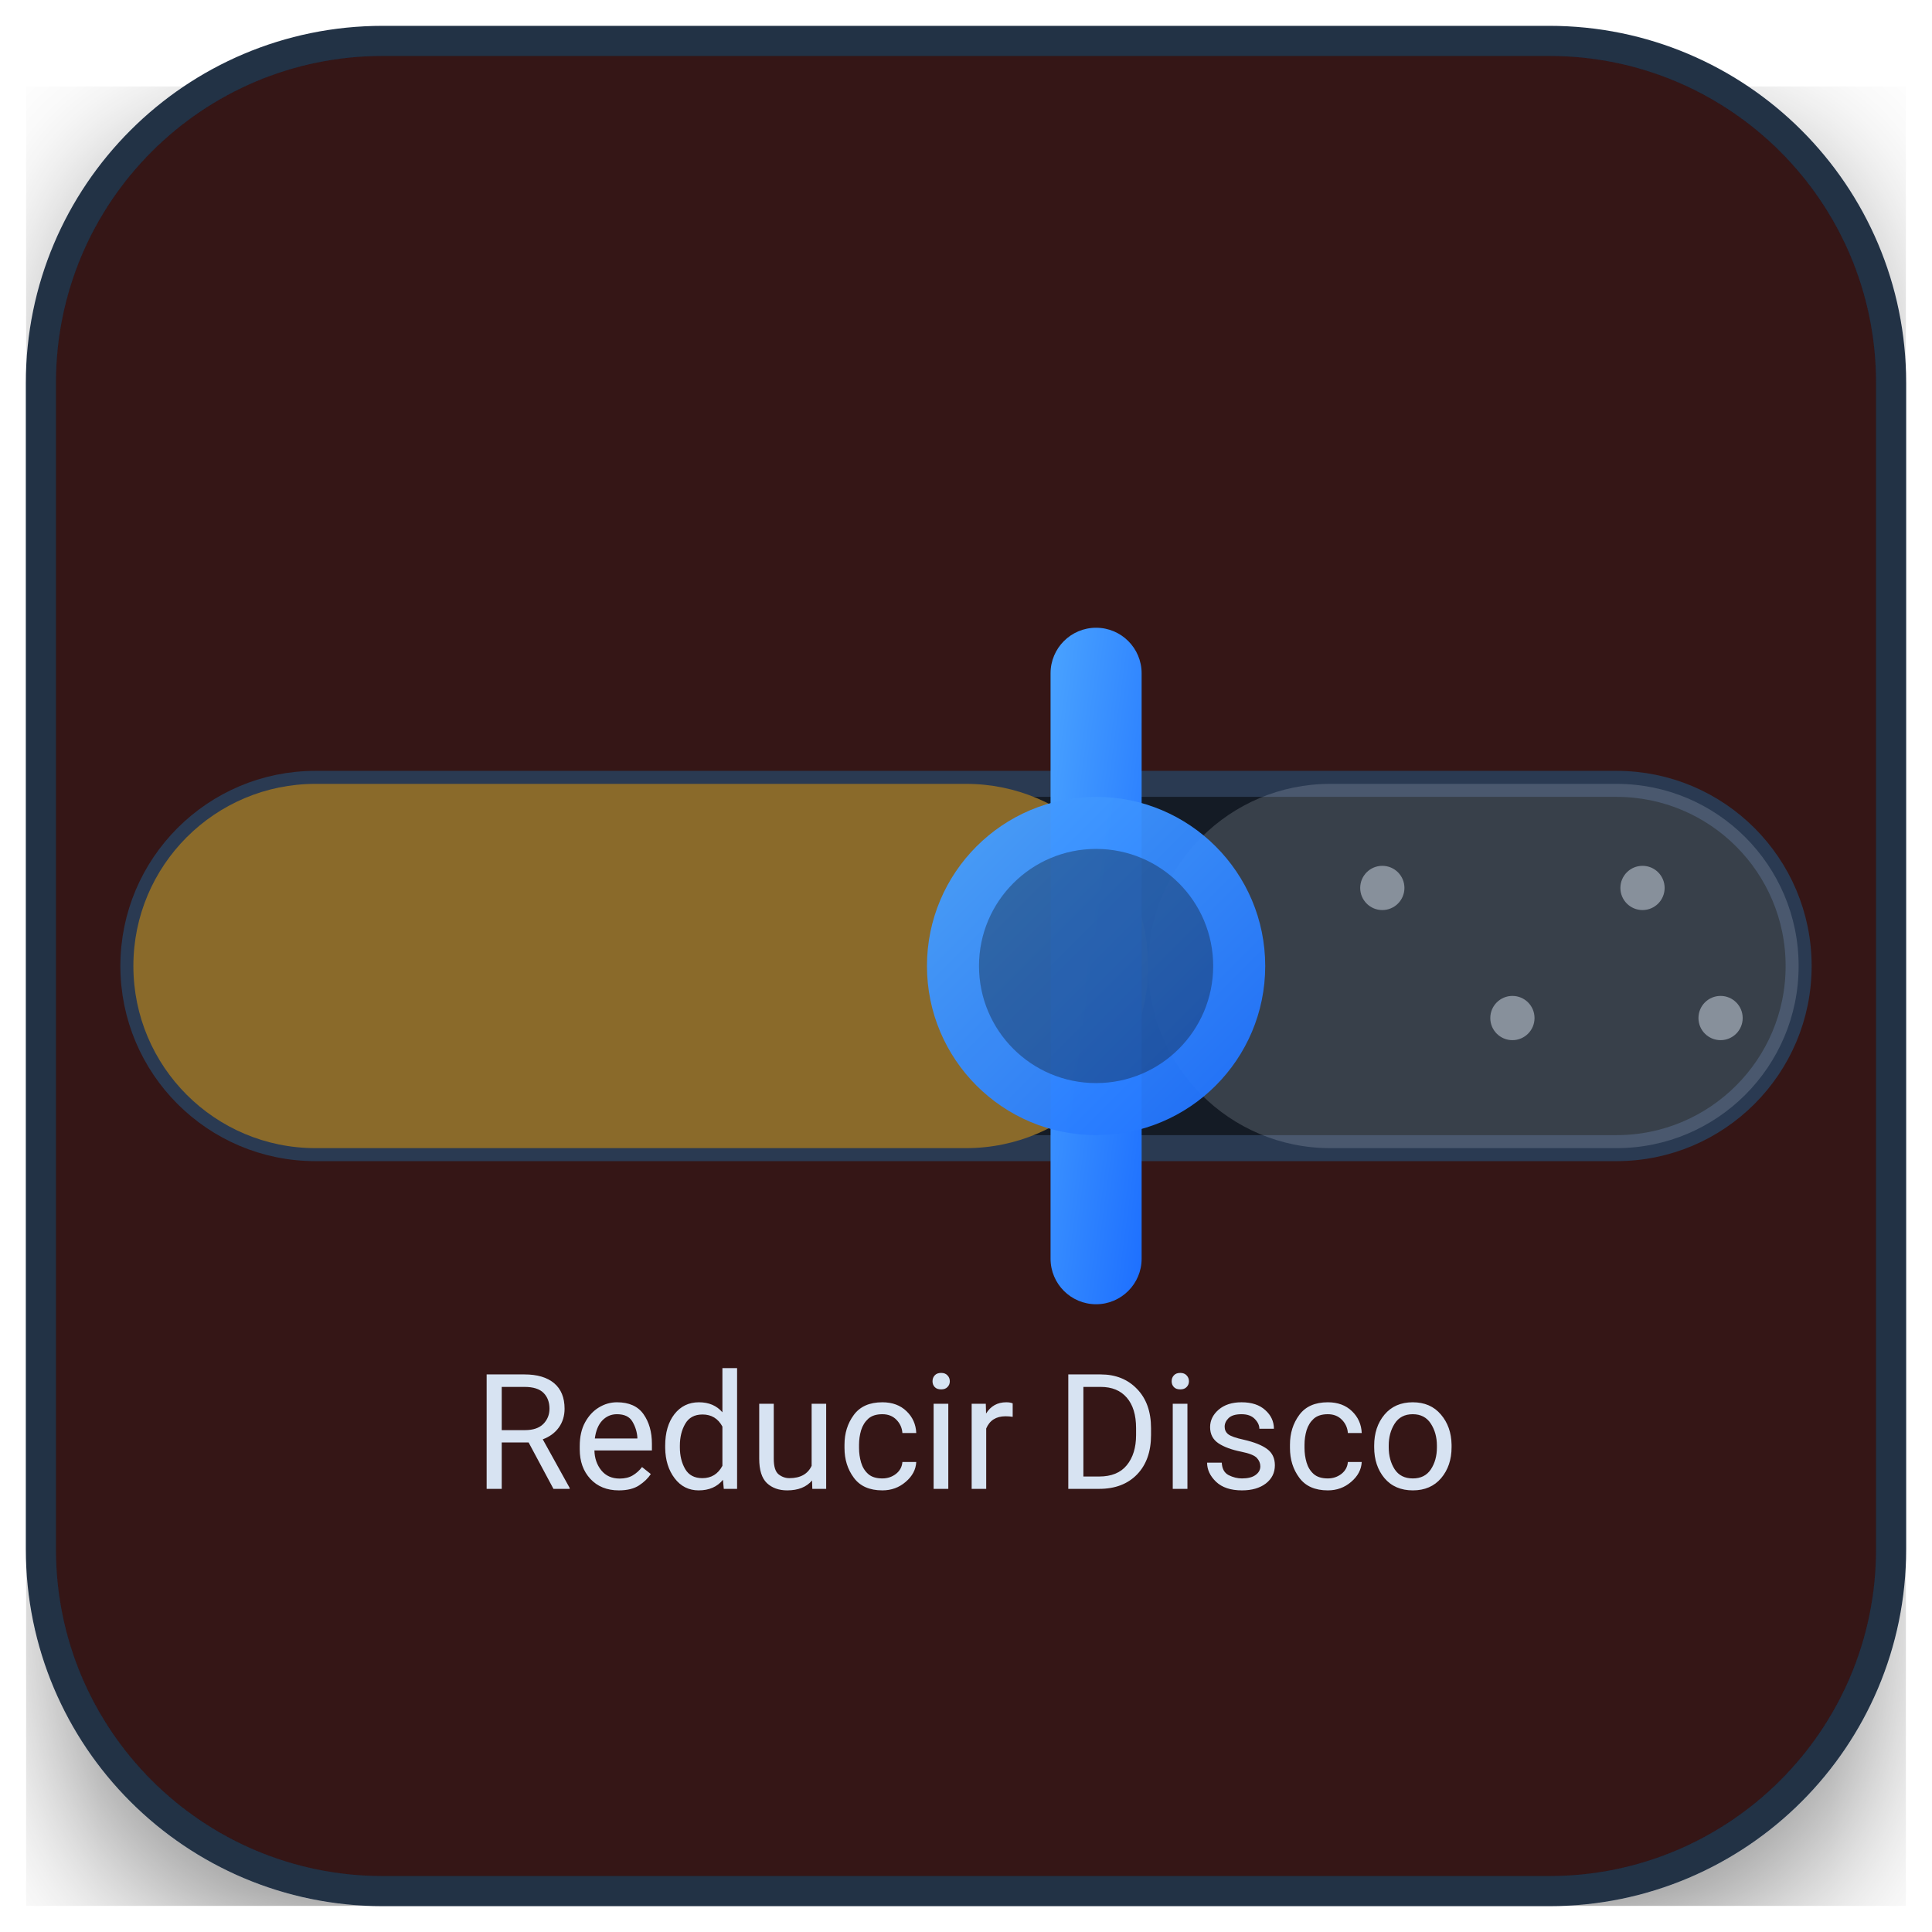
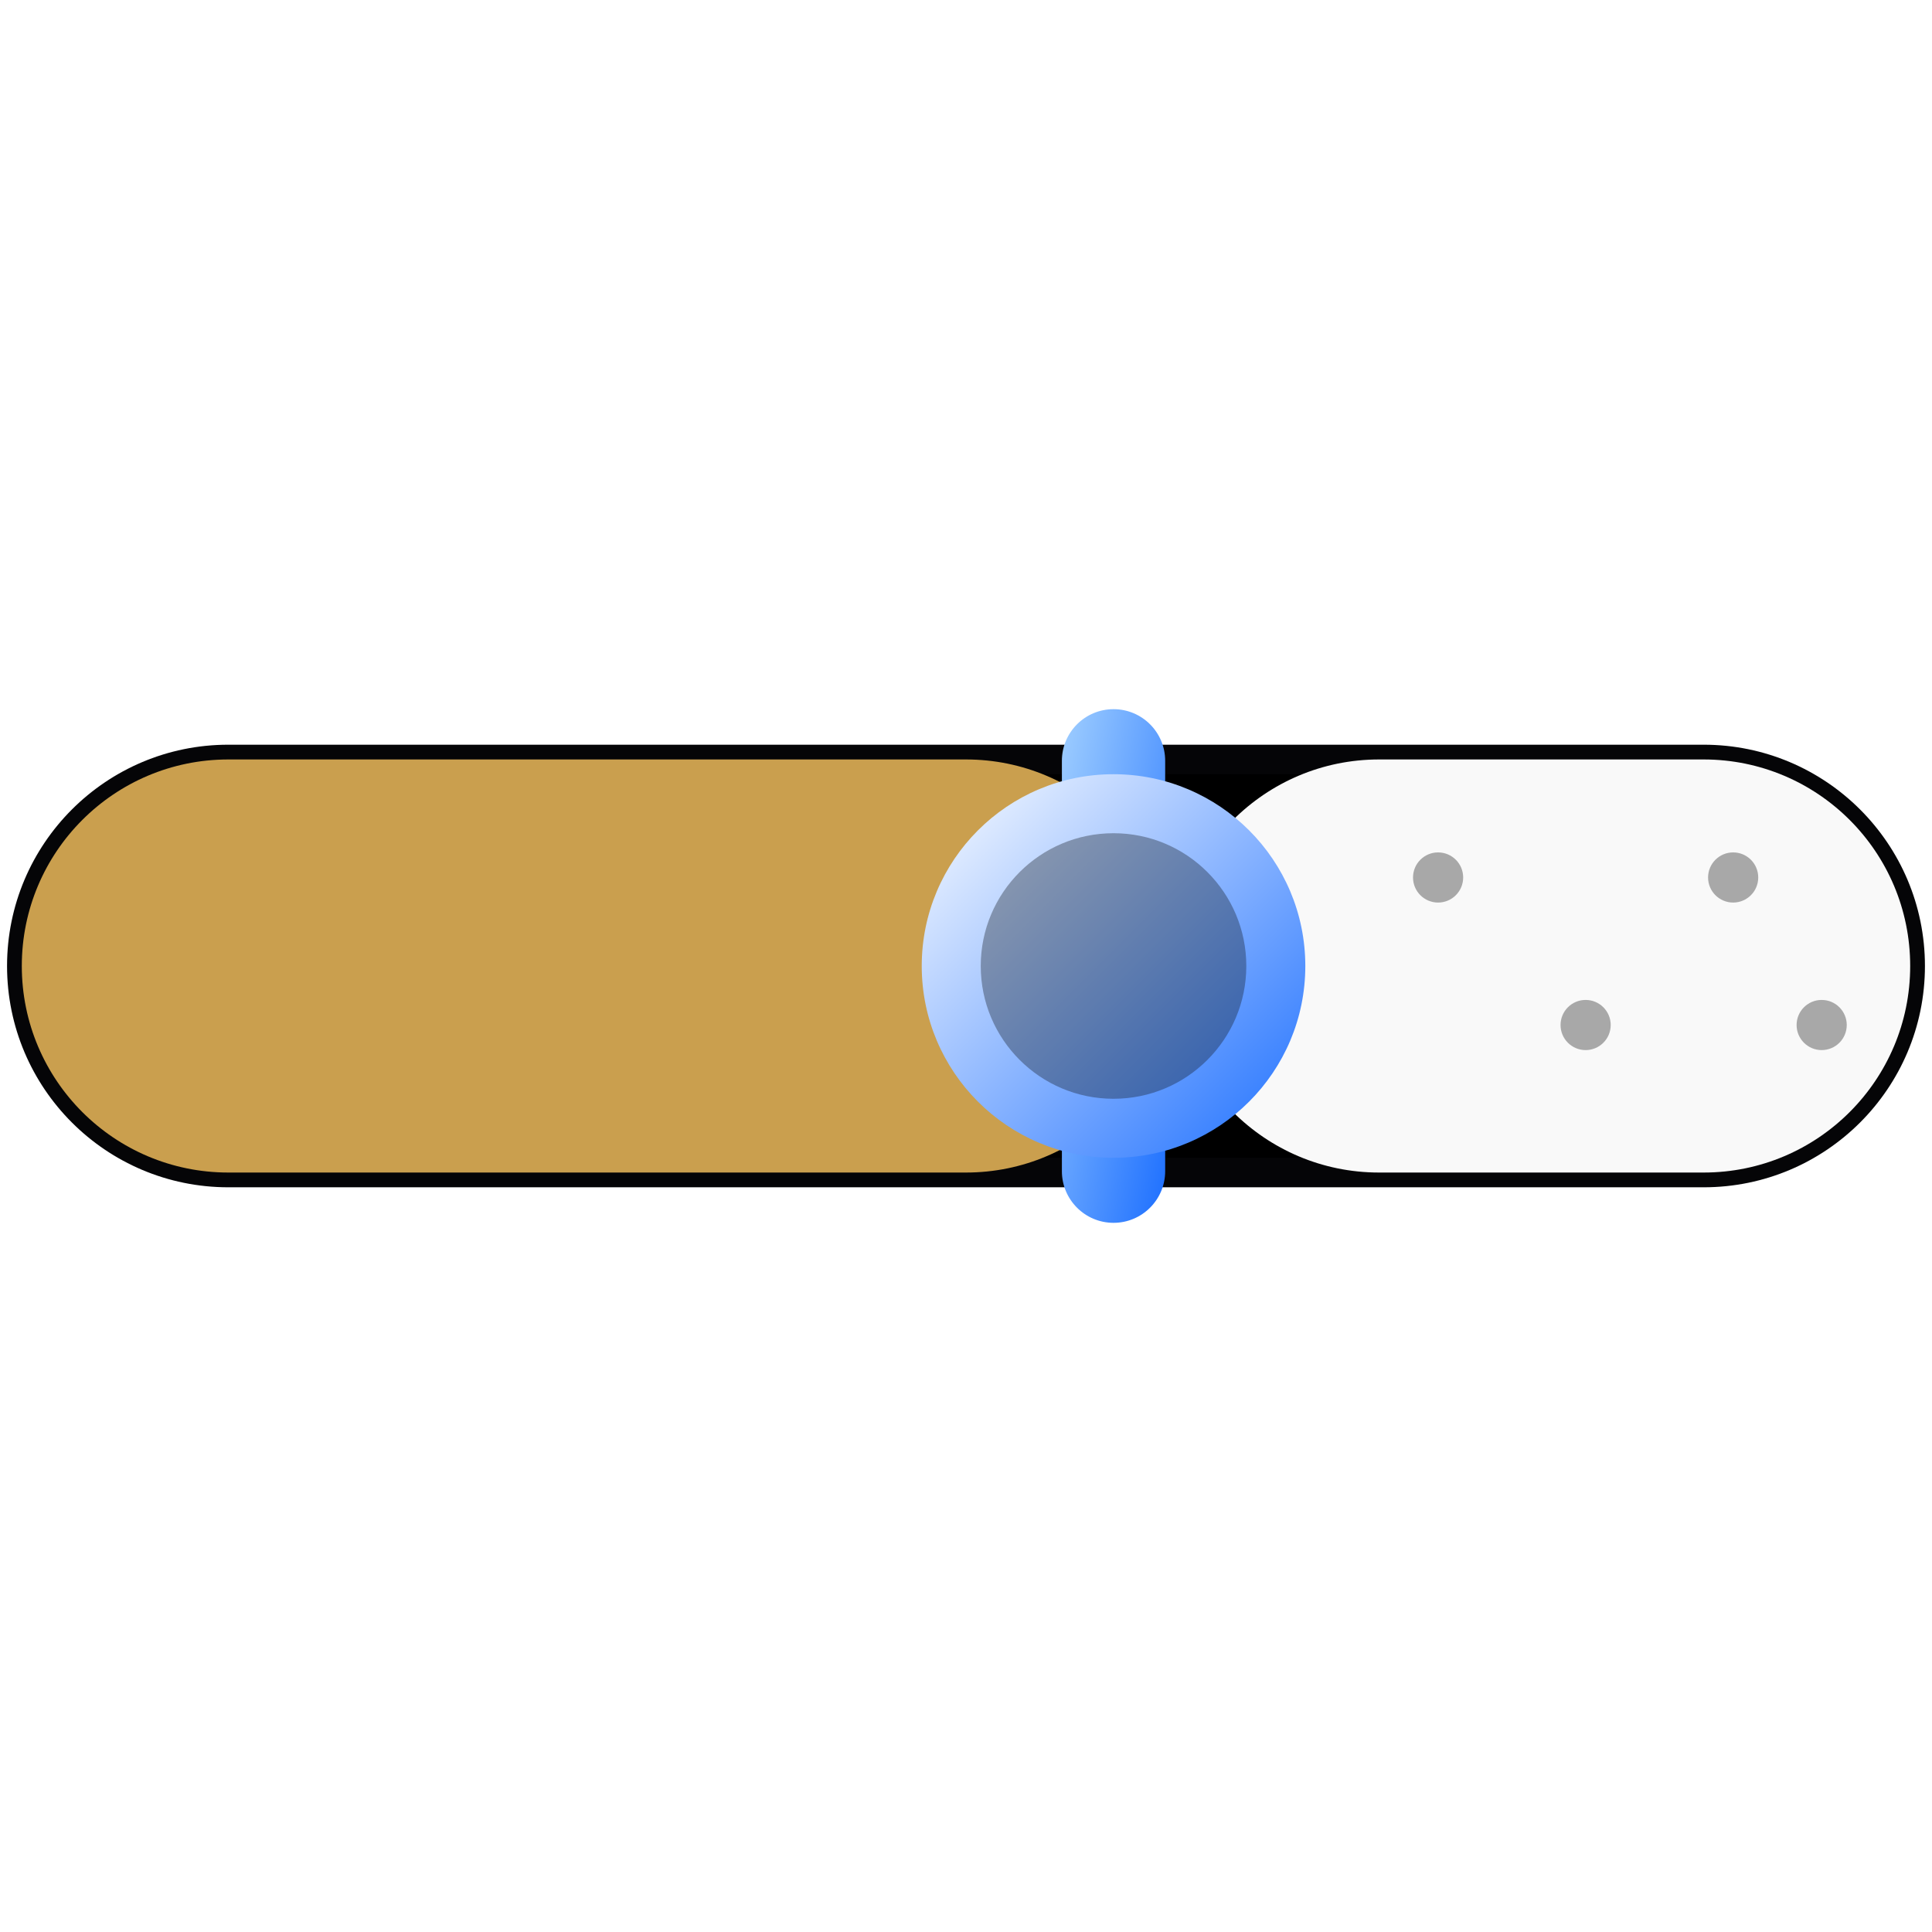
<svg xmlns="http://www.w3.org/2000/svg" xmlns:xlink="http://www.w3.org/1999/xlink" viewBox="0 0 220 220" role="img" aria-label="Reducir Disco logo" version="1.1" id="svg11">
  <defs id="defs2">
+     <linearGradient id="linearGradient4" x1="0" y1="0" x2="1" y2="1">
+       <stop offset="0" stop-color="#4aa3ff" id="stop3" style="stop-color:#9fceff;stop-opacity:1;" />
+       <stop offset="1" stop-color="#1d6fff" id="stop4" />
+     </linearGradient>
    <linearGradient id="g" x1="0" y1="0" x2="1" y2="1">
-       <stop offset="0" stop-color="#4aa3ff" id="stop1" />
+       <stop offset="0" stop-color="#4aa3ff" id="stop1" style="stop-color:#fdfeff;stop-opacity:1;" />
      <stop offset="1" stop-color="#1d6fff" id="stop2" />
    </linearGradient>
    <filter id="s" x="-0.008" y="-0.008" width="1.016" height="1.016">
      <feDropShadow dx="0" dy="6" stdDeviation="8" flood-color="#000" flood-opacity="0.45" />
      <feGaussianBlur stdDeviation="0.003" id="feGaussianBlur11" />
    </filter>
-     <linearGradient xlink:href="#g" id="linearGradient11" x1="317.525" y1="30.82" x2="336.604" y2="49.898" gradientTransform="matrix(0.5435417,0,0,4.037738,-52.95894,-52.95894)" gradientUnits="userSpaceOnUse" />
-     <linearGradient xlink:href="#g" id="linearGradient12" x1="107" y1="97" x2="133" y2="123" gradientUnits="userSpaceOnUse" gradientTransform="matrix(1.481445,0,0,1.481445,-52.95894,-52.95894)" />
+     <linearGradient xlink:href="#linearGradient4" id="linearGradient11" x1="317.525" y1="30.82" x2="336.604" y2="49.898" gradientTransform="matrix(0.6163718,0,0,3.06573,-74.79408,-13.72969)" gradientUnits="userSpaceOnUse" />
+     <linearGradient xlink:href="#g" id="linearGradient12" x1="107" y1="97" x2="133" y2="123" gradientUnits="userSpaceOnUse" gradientTransform="matrix(1.679946,0,0,1.679946,-74.79408,-74.79408)" />
  </defs>
-   <rect x="18" y="18" width="184" height="184" rx="34" fill="#0f131a" stroke="#223044" stroke-width="3" filter="url(#s)" id="rect2" style="fill:#341515;fill-opacity:1" transform="matrix(1.145002,0,0,1.145002,-15.95022,-15.95022)" />
-   <rect x="15.188" y="89.26" width="189.625" height="41.48" rx="20.74" fill="#141b25" stroke="#2a3a52" stroke-width="2.963" id="rect3" />
-   <rect x="15.188" y="89.26" width="115.553" height="41.48" rx="20.74" fill="#8a6a2a" id="rect4" style="stroke-width:1.481" />
-   <rect x="130.74" y="89.26" width="74.072" height="41.48" rx="20.74" fill="#c9d2de" opacity="0.2" id="rect5" style="stroke-width:1.481" />
-   <rect x="119.629" y="71.482" width="10.37" height="77.035" rx="5.185" fill="url(#g)" id="rect6" style="fill:url(#linearGradient11);stroke-width:1.481" />
-   <circle cx="124.814" cy="110" r="19.259" fill="url(#g)" opacity="0.95" id="circle6" style="fill:url(#linearGradient12);stroke-width:1.481" />
-   <circle cx="124.814" cy="110" r="13.333" fill="#0f131a" opacity="0.35" id="circle7" style="stroke-width:1.481" />
-   <g opacity="0.55" id="g11" transform="matrix(1.481445,0,0,1.481445,-52.95894,-52.95894)">
-     <circle cx="142" cy="104" r="1.7" fill="#c9d2de" id="circle8" />
-     <circle cx="152" cy="114" r="1.7" fill="#c9d2de" id="circle9" />
-     <circle cx="162" cy="104" r="1.7" fill="#c9d2de" id="circle10" />
-     <circle cx="168" cy="114" r="1.7" fill="#c9d2de" id="circle11" />
+   <rect x="2.483" y="86.481" width="215.033" height="47.038" rx="23.519" fill="#141b25" stroke="#2a3a52" stroke-width="3.36" id="rect3" style="fill:#000000;fill-opacity:1;stroke:#050507;stroke-opacity:1" />
+   <rect x="2.483" y="86.481" width="131.036" height="47.038" rx="23.519" fill="#8a6a2a" id="rect4" style="fill:#ca9f4e;fill-opacity:1;stroke-width:1.68" />
+   <rect x="133.519" y="86.481" width="83.997" height="47.038" rx="23.519" fill="#c9d2de" opacity="0.2" id="rect5" style="opacity:1;fill:#f9f9f9;fill-opacity:1;stroke-width:1.68" />
+   <rect x="120.92" y="80.755" width="11.76" height="58.49" rx="5.88" fill="url(#g)" id="rect6" style="fill:url(#linearGradient11);stroke-width:1.375" />
+   <circle cx="126.799" cy="110" r="21.839" fill="url(#g)" opacity="0.95" id="circle6" style="opacity:1;fill:url(#linearGradient12);stroke-width:1.68" />
+   <circle cx="126.799" cy="110" r="15.12" fill="#0f131a" opacity="0.35" id="circle7" style="stroke-width:1.68" />
+   <g opacity="0.55" id="g11" transform="matrix(1.679946,0,0,1.679946,-74.79408,-74.79408)" style="fill:#666666">
+     <circle cx="142" cy="104" r="1.7" fill="#c9d2de" id="circle8" style="fill:#666666" />
+     <circle cx="152" cy="114" r="1.7" fill="#c9d2de" id="circle9" style="fill:#666666" />
+     <circle cx="162" cy="104" r="1.7" fill="#c9d2de" id="circle10" style="fill:#666666" />
+     <circle cx="168" cy="114" r="1.7" fill="#c9d2de" id="circle11" style="fill:#666666" />
  </g>
-   <text x="110" y="169.54" text-anchor="middle" font-family="system-ui, '-apple-system', 'Segoe UI', Roboto, Arial" font-size="18.32px" fill="#d7e3f2" id="text11" style="stroke-width:1.145">Reducir Disco</text>
</svg>
